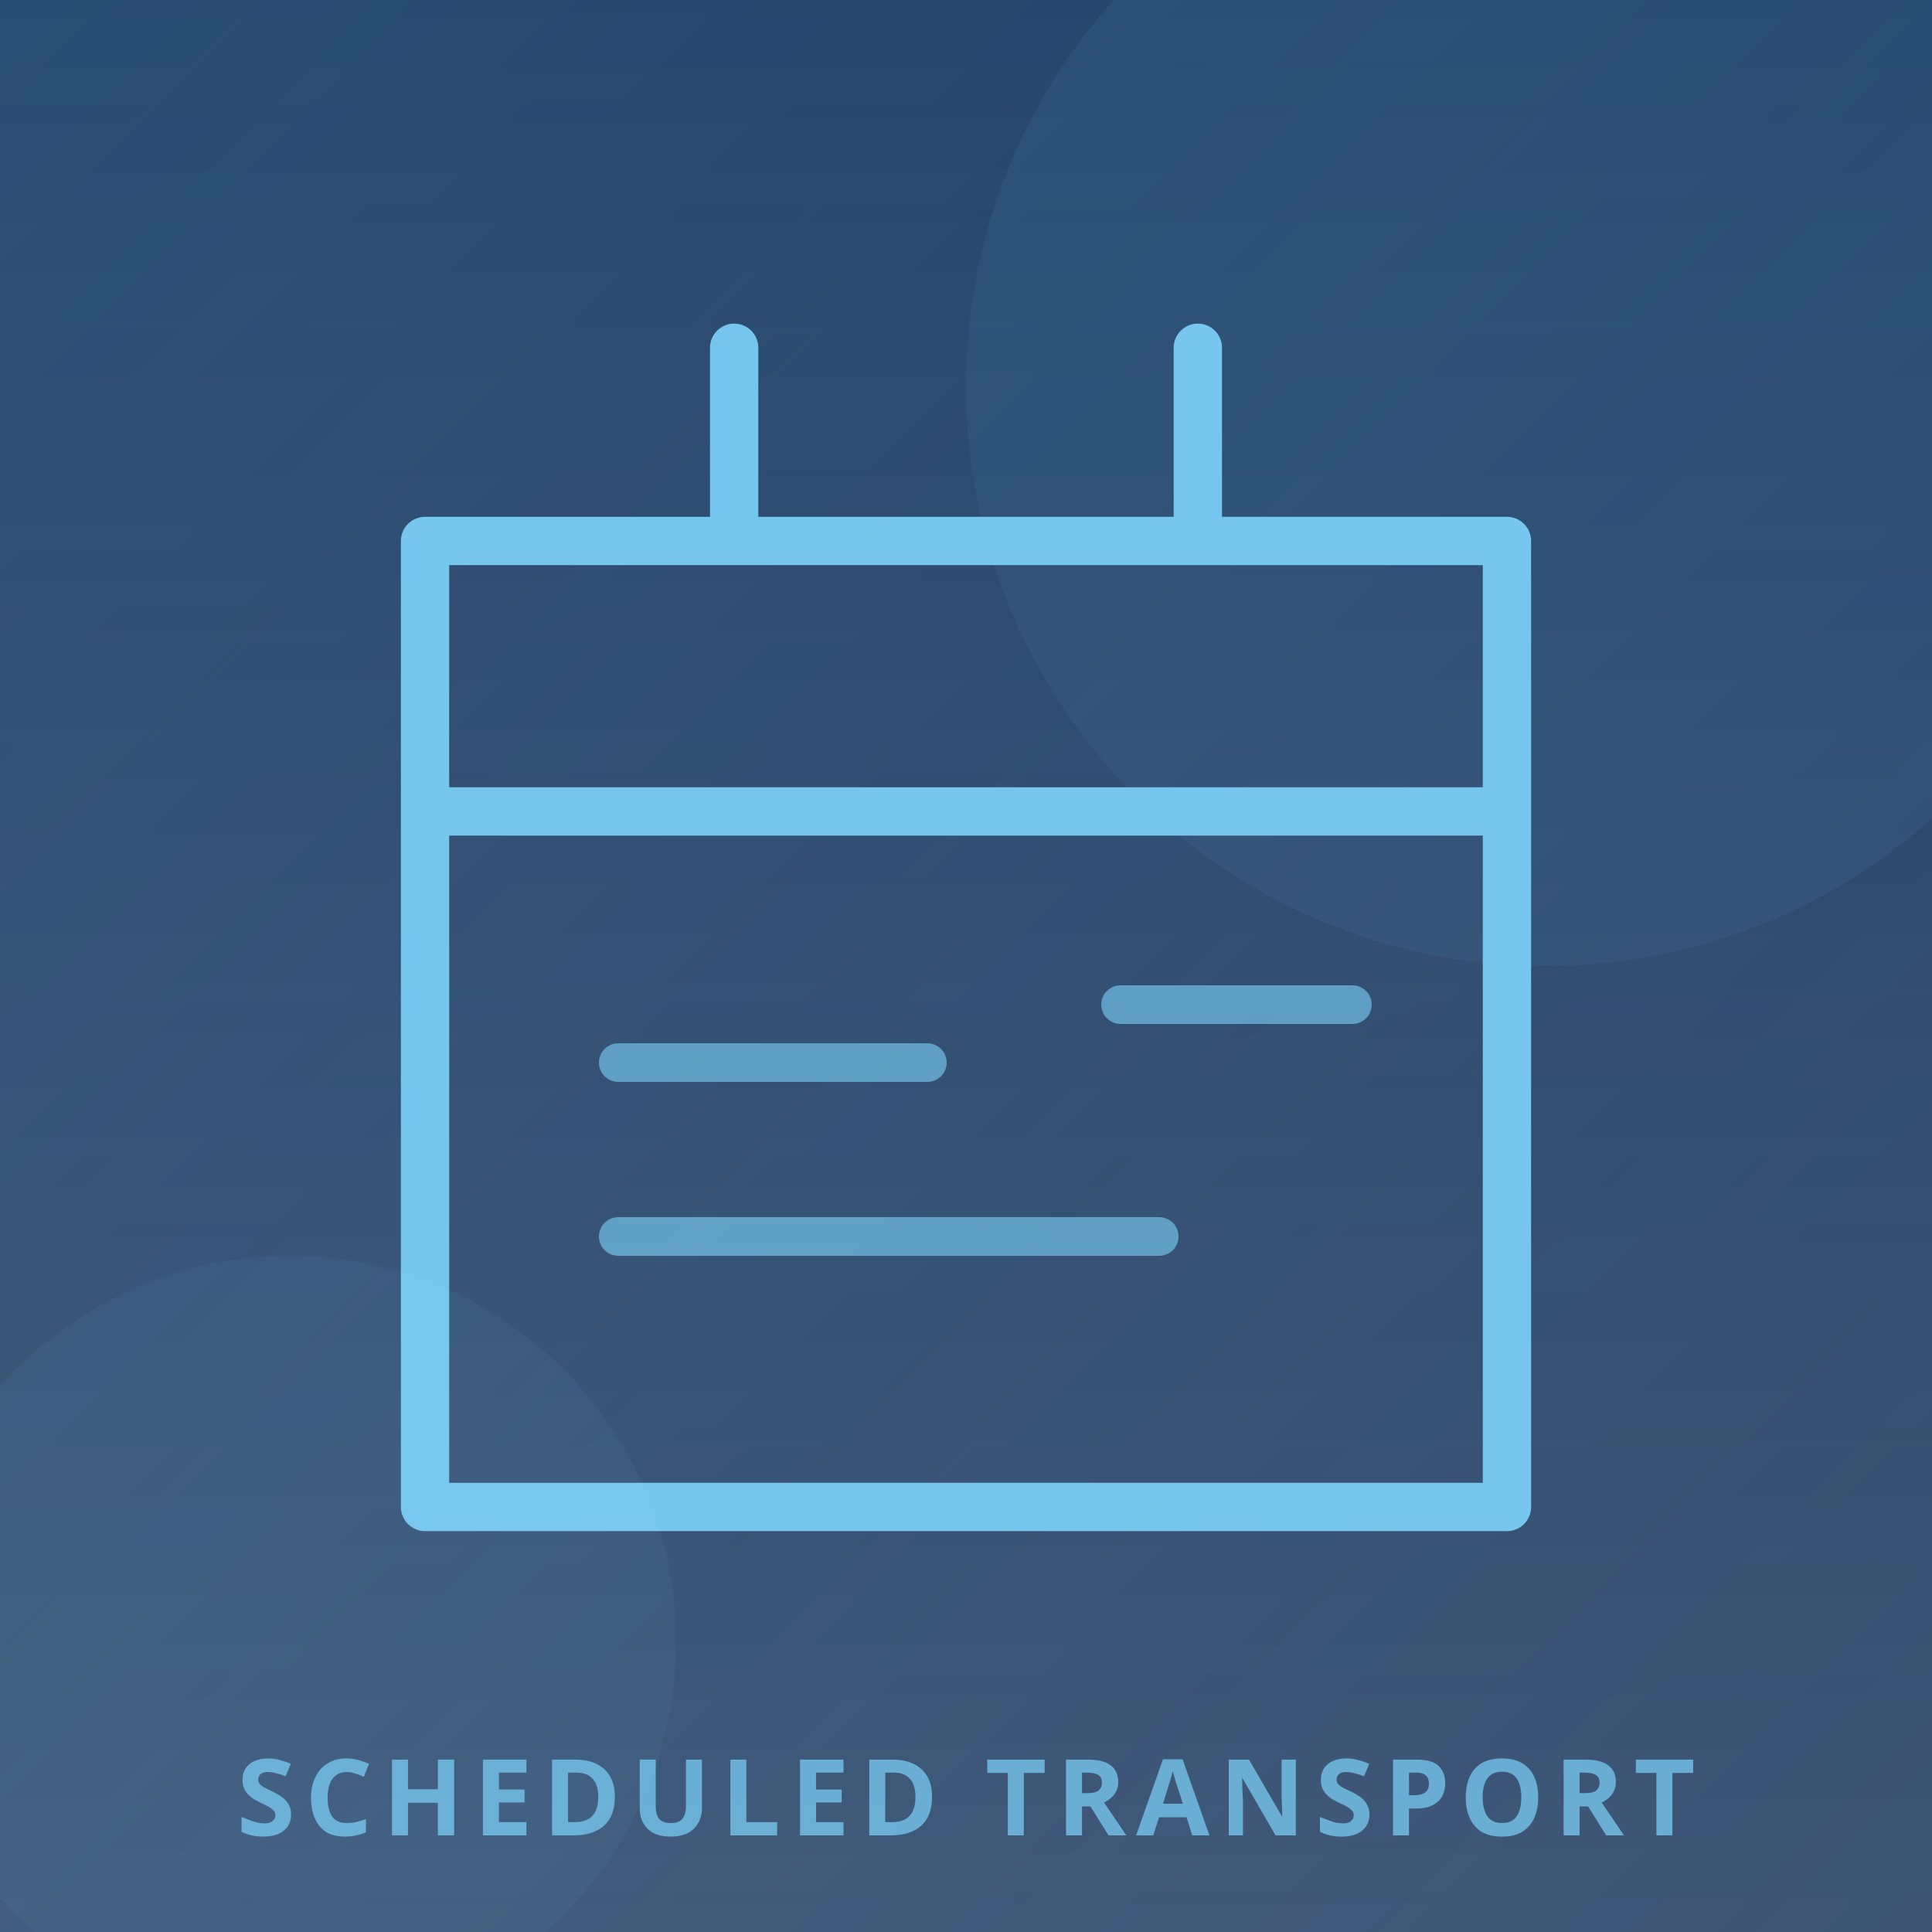
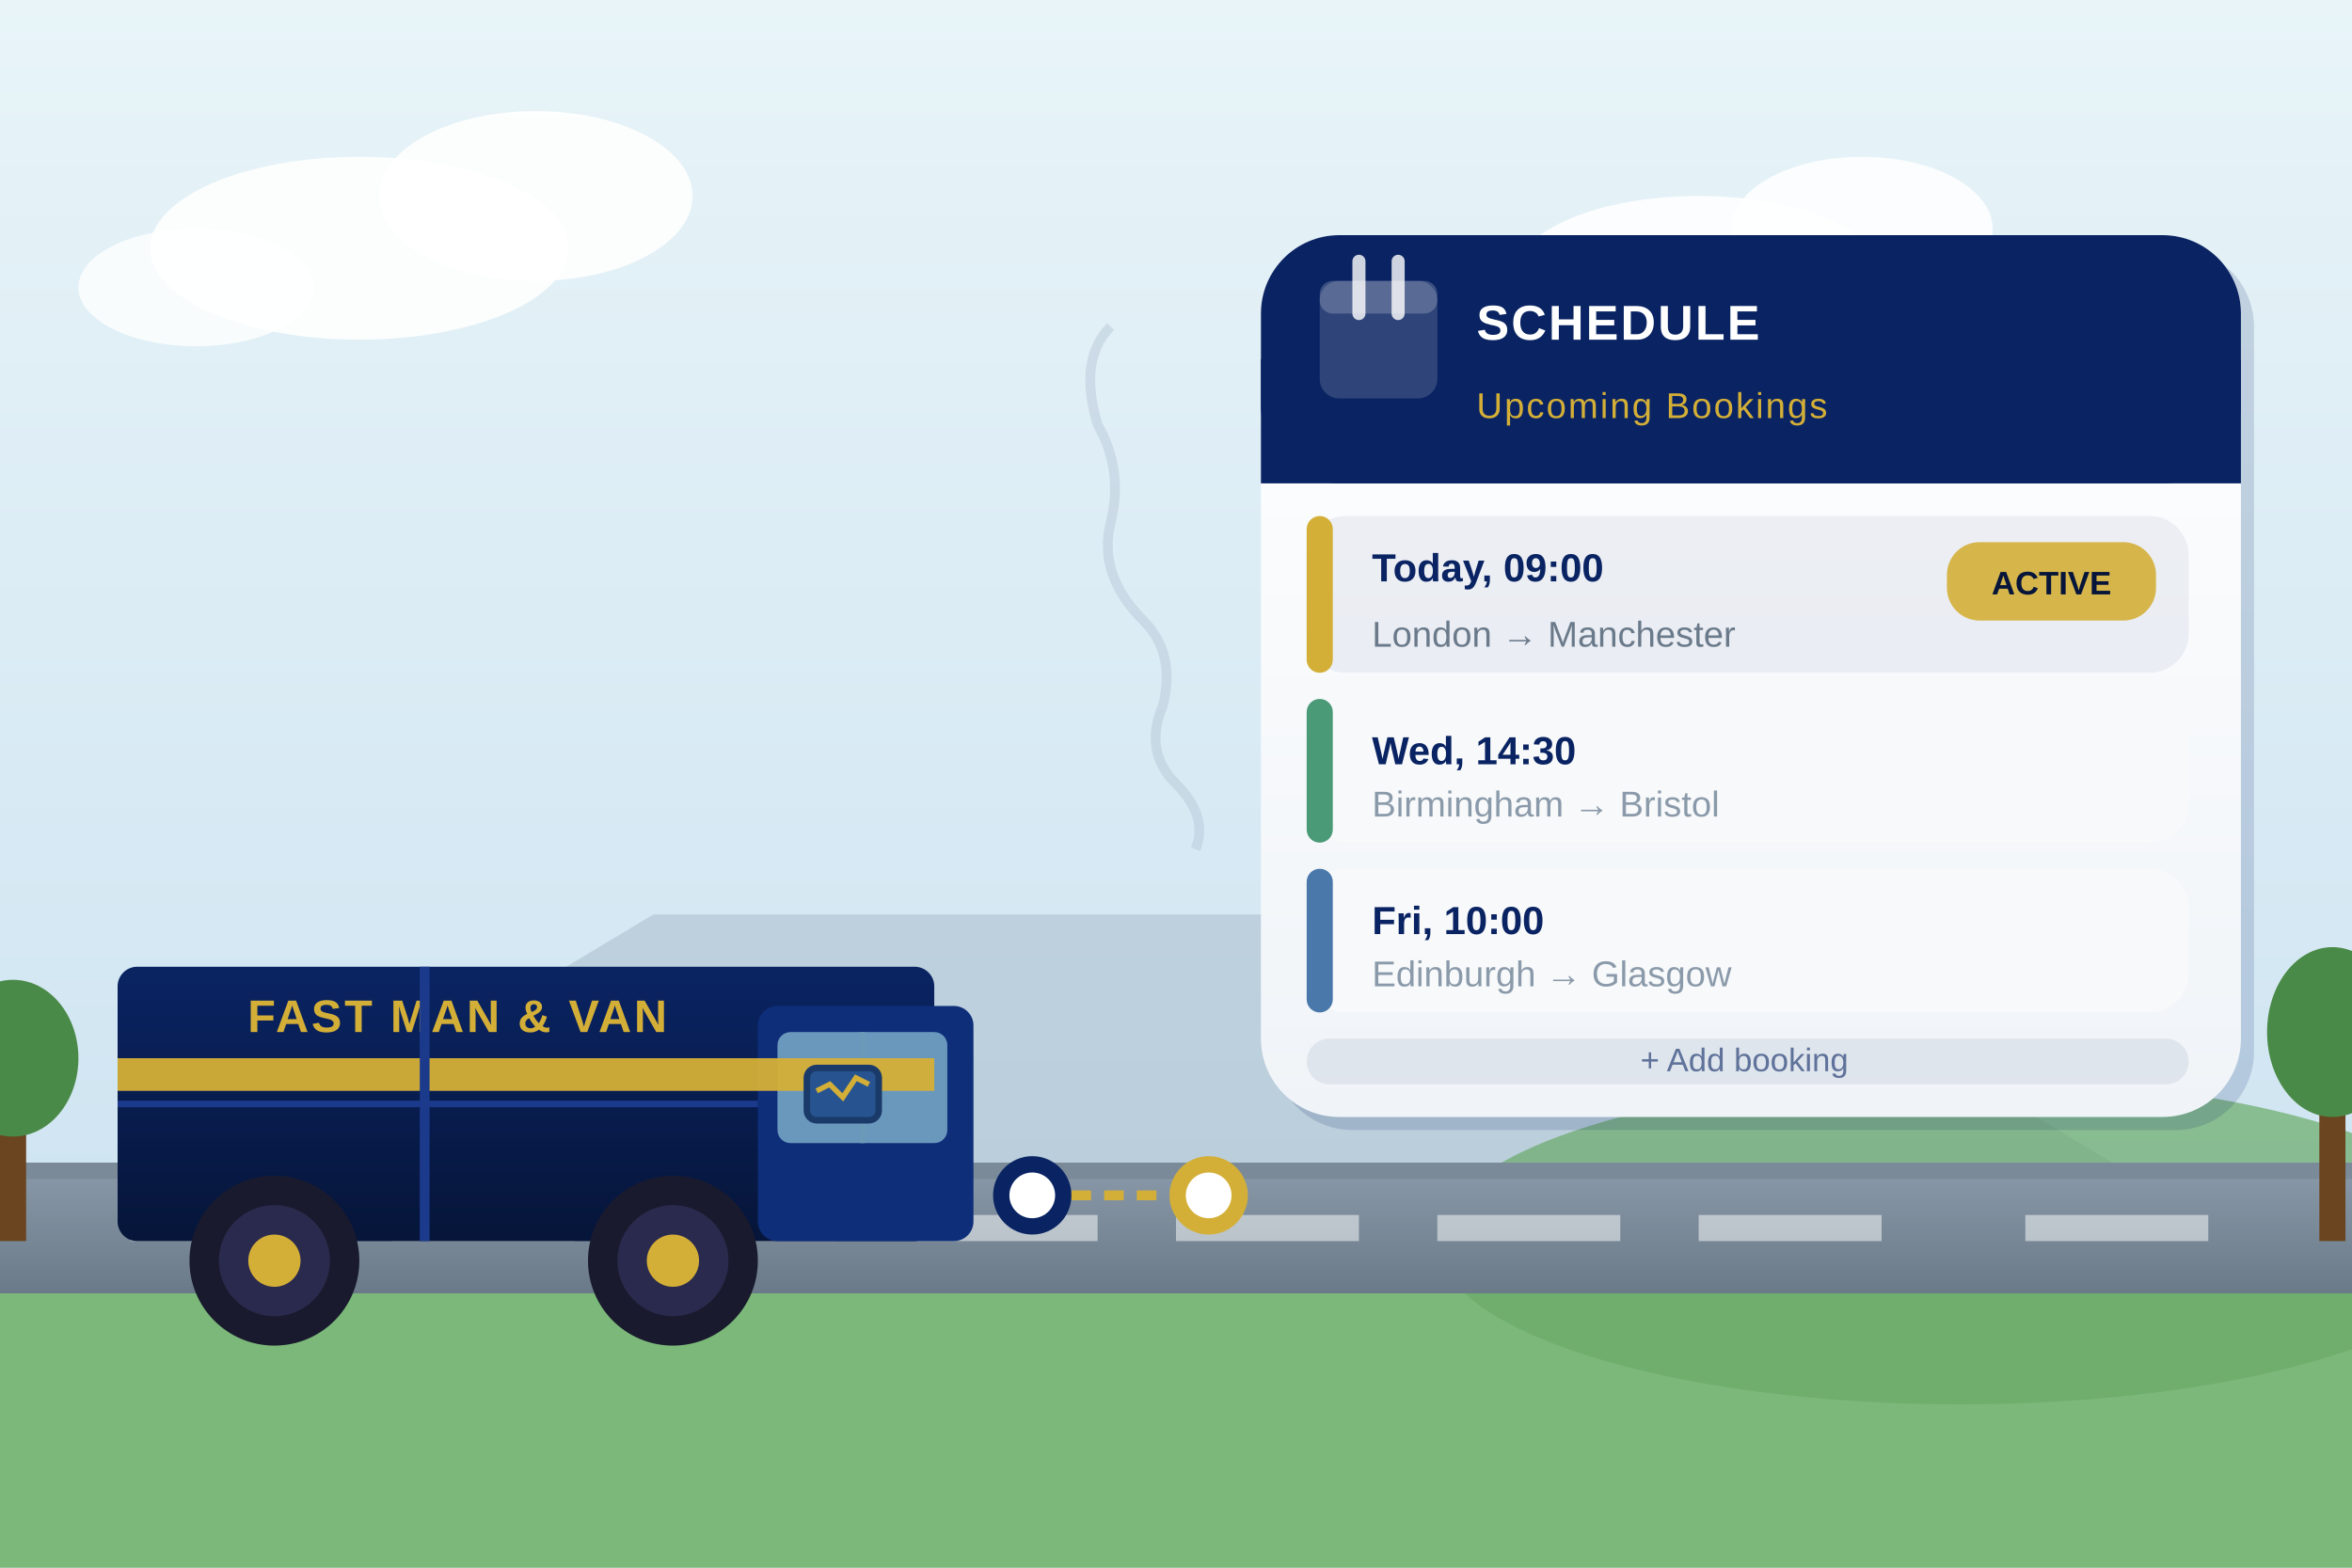
- <svg xmlns="http://www.w3.org/2000/svg" viewBox="0 0 100 100">
+ <svg xmlns="http://www.w3.org/2000/svg" viewBox="0 0 360 240">
  <defs>
-     <linearGradient id="bg" x1="0" y1="0" x2="0" y2="1">
-       <stop offset="0" stop-color="#1E3A5F" stop-opacity="1" />
-       <stop offset="1" stop-color="#1E3A5F" stop-opacity="0.85" />
+     <linearGradient id="sky6" x1="0" y1="0" x2="0" y2="1">
+       <stop offset="0%" stop-color="#E8F4F8" />
+       <stop offset="100%" stop-color="#C8E0F0" />
    </linearGradient>
-     <linearGradient id="glow" x1="0" y1="0" x2="1" y2="1">
-       <stop offset="0" stop-color="#7DD3FC" stop-opacity="0.12" />
-       <stop offset="1" stop-color="#7DD3FC" stop-opacity="0" />
+     <linearGradient id="road6" x1="0" y1="0" x2="0" y2="1">
+       <stop offset="0%" stop-color="#8A9AAA" />
+       <stop offset="100%" stop-color="#6A7A88" />
+     </linearGradient>
+     <linearGradient id="van6" x1="0" y1="0" x2="0" y2="1">
+       <stop offset="0%" stop-color="#0A2463" />
+       <stop offset="100%" stop-color="#061539" />
+     </linearGradient>
+     <linearGradient id="card6" x1="0" y1="0" x2="0" y2="1">
+       <stop offset="0%" stop-color="#FFFFFF" />
+       <stop offset="100%" stop-color="#F0F4F8" />
+     </linearGradient>
+     <linearGradient id="motorway" x1="0" y1="0" x2="1" y2="0">
+       <stop offset="0%" stop-color="#6A8AAA" />
+       <stop offset="100%" stop-color="#8AAAC8" />
    </linearGradient>
  </defs>
-   <rect width="100" height="100" fill="url(#bg)" />
-   <rect width="100" height="100" fill="url(#glow)" />
-   <circle cx="80" cy="20" r="30" fill="#7DD3FC" opacity="0.06" />
-   <circle cx="15" cy="85" r="20" fill="#7DD3FC" opacity="0.05" />
-   <path d="M22,28 L78,28 L78,78 L22,78 Z M22,42 L78,42 M38,28 L38,18 M62,28 L62,18" stroke="#7DD3FC" stroke-width="2.5" fill="none" stroke-linecap="round" stroke-linejoin="round" opacity="0.9" />
-   <path d="M32,55 L48,55 M32,64 L60,64 M58,52 L70,52" stroke="#7DD3FC" stroke-width="2" fill="none" stroke-linecap="round" stroke-linejoin="round" opacity="0.6" />
-   <text x="50" y="95" font-family="system-ui,sans-serif" font-size="5.5" font-weight="700" fill="#7DD3FC" text-anchor="middle" opacity="0.7" letter-spacing="0.5">SCHEDULED TRANSPORT</text>
+   <rect width="360" height="240" fill="url(#sky6)" />
+   <ellipse cx="55" cy="38" rx="32" ry="14" fill="white" opacity="0.9" />
+   <ellipse cx="82" cy="30" rx="24" ry="13" fill="white" opacity="0.9" />
+   <ellipse cx="30" cy="44" rx="18" ry="9" fill="white" opacity="0.8" />
+   <ellipse cx="260" cy="42" rx="28" ry="12" fill="white" opacity="0.85" />
+   <ellipse cx="285" cy="35" rx="20" ry="11" fill="white" opacity="0.85" />
+   <polygon points="100,140 260,140 360,200 0,200" fill="#9AACBC" opacity="0.4" />
+   <rect x="0" y="188" width="360" height="52" fill="#7CB87A" />
+   <ellipse cx="300" cy="190" rx="80" ry="25" fill="#6AAA68" opacity="0.7" />
+   <ellipse cx="80" cy="192" rx="70" ry="20" fill="#7AB878" opacity="0.6" />
+   <rect x="0" y="178" width="360" height="20" fill="url(#road6)" />
+   <rect x="0" y="178" width="360" height="2.5" fill="#7A8A98" />
+   <rect x="20" y="186" width="28" height="4" fill="white" opacity="0.5" />
+   <rect x="60" y="186" width="28" height="4" fill="white" opacity="0.5" />
+   <rect x="100" y="186" width="28" height="4" fill="white" opacity="0.5" />
+   <rect x="140" y="186" width="28" height="4" fill="white" opacity="0.5" />
+   <rect x="180" y="186" width="28" height="4" fill="white" opacity="0.5" />
+   <rect x="220" y="186" width="28" height="4" fill="white" opacity="0.5" />
+   <rect x="260" y="186" width="28" height="4" fill="white" opacity="0.5" />
+   <rect x="310" y="186" width="28" height="4" fill="white" opacity="0.5" />
+   <rect x="0" y="168" width="4" height="22" fill="#6B4520" />
+   <ellipse cx="2" cy="162" rx="10" ry="12" fill="#4A8A48" />
+   <rect x="355" y="165" width="4" height="25" fill="#6B4520" />
+   <ellipse cx="357" cy="158" rx="10" ry="13" fill="#4A8A48" />
+   <rect x="195" y="38" width="150" height="135" rx="12" fill="#0A2463" opacity="0.15" />
+   <rect x="193" y="36" width="150" height="135" rx="12" fill="url(#card6)" />
+   <rect x="193" y="36" width="150" height="38" rx="12" fill="#0A2463" />
+   <rect x="193" y="55" width="150" height="19" fill="#0A2463" />
+   <rect x="202" y="43" width="18" height="18" rx="3" fill="white" opacity="0.15" />
+   <rect x="202" y="43" width="18" height="5" rx="2" fill="white" opacity="0.2" />
+   <line x1="208" y1="40" x2="208" y2="48" stroke="white" stroke-width="2" stroke-linecap="round" opacity="0.8" />
+   <line x1="214" y1="40" x2="214" y2="48" stroke="white" stroke-width="2" stroke-linecap="round" opacity="0.8" />
+   <text x="226" y="52" font-family="system-ui,Arial,sans-serif" font-size="7.5" font-weight="800" fill="white" letter-spacing="0.3">SCHEDULE</text>
+   <text x="226" y="64" font-family="system-ui,Arial,sans-serif" font-size="5.5" fill="#D4AF37" letter-spacing="0.3">Upcoming Bookings</text>
+   <rect x="200" y="79" width="135" height="24" rx="6" fill="#0A2463" opacity="0.06" />
+   <rect x="200" y="79" width="4" height="24" rx="2" fill="#D4AF37" />
+   <text x="210" y="89" font-family="system-ui,Arial,sans-serif" font-size="6" font-weight="700" fill="#0A2463">Today, 09:00</text>
+   <text x="210" y="99" font-family="system-ui,Arial,sans-serif" font-size="5.5" fill="#6A7A8A">London → Manchester</text>
+   <rect x="298" y="83" width="32" height="12" rx="5" fill="#D4AF37" opacity="0.9" />
+   <text x="314" y="91" font-family="system-ui,Arial,sans-serif" font-size="5" font-weight="700" fill="#061539" text-anchor="middle">ACTIVE</text>
+   <rect x="200" y="107" width="135" height="22" rx="6" fill="#F8F9FA" />
+   <rect x="200" y="107" width="4" height="22" rx="2" fill="#4A9A78" />
+   <text x="210" y="117" font-family="system-ui,Arial,sans-serif" font-size="6" font-weight="600" fill="#0A2463">Wed, 14:30</text>
+   <text x="210" y="125" font-family="system-ui,Arial,sans-serif" font-size="5.5" fill="#8A9AAA">Birmingham → Bristol</text>
+   <rect x="200" y="133" width="135" height="22" rx="6" fill="#F8F9FA" />
+   <rect x="200" y="133" width="4" height="22" rx="2" fill="#4A78AA" />
+   <text x="210" y="143" font-family="system-ui,Arial,sans-serif" font-size="6" font-weight="600" fill="#0A2463">Fri, 10:00</text>
+   <text x="210" y="151" font-family="system-ui,Arial,sans-serif" font-size="5.5" fill="#8A9AAA">Edinburgh → Glasgow</text>
+   <rect x="200" y="159" width="135" height="7" rx="3.5" fill="#0A2463" opacity="0.08" />
+   <text x="267" y="164" font-family="system-ui,Arial,sans-serif" font-size="5" fill="#0A2463" text-anchor="middle" opacity="0.6">+ Add booking</text>
+   <rect x="18" y="148" width="125" height="42" rx="3" fill="url(#van6)" />
+   <rect x="116" y="154" width="33" height="36" rx="3" fill="#0E2E7A" />
+   <rect x="119" y="158" width="26" height="17" rx="2" fill="#7AAAC8" opacity="0.85" />
+   <line x1="132" y1="158" x2="132" y2="175" stroke="#6A9AB8" stroke-width="0.8" />
+   <rect x="18" y="162" width="125" height="5" fill="#D4AF37" opacity="0.95" />
+   <text x="70" y="158" font-family="system-ui,Arial,sans-serif" font-size="7" font-weight="800" fill="#D4AF37" text-anchor="middle" letter-spacing="0.4">FAST MAN &amp; VAN</text>
+   <rect x="123" y="163" width="12" height="9" rx="2" fill="#1A3A6A" />
+   <rect x="124" y="164" width="10" height="7" rx="1" fill="#2A5A9A" opacity="0.8" />
+   <polyline points="125,167 127,166 129,168 131,165 133,166" stroke="#D4AF37" stroke-width="0.8" fill="none" />
+   <line x1="65" y1="148" x2="65" y2="190" stroke="#1B3A8C" stroke-width="1.5" />
+   <line x1="18" y1="169" x2="116" y2="169" stroke="#1B3A8C" stroke-width="1" />
+   <circle cx="42" cy="193" r="13" fill="#1A1A2E" />
+   <circle cx="42" cy="193" r="8.5" fill="#2A2A4E" />
+   <circle cx="42" cy="193" r="4" fill="#D4AF37" />
+   <circle cx="103" cy="193" r="13" fill="#1A1A2E" />
+   <circle cx="103" cy="193" r="8.5" fill="#2A2A4E" />
+   <circle cx="103" cy="193" r="4" fill="#D4AF37" />
+   <circle cx="158" cy="183" r="6" fill="#0A2463" />
+   <circle cx="158" cy="183" r="3.5" fill="white" />
+   <circle cx="185" cy="183" r="6" fill="#D4AF37" />
+   <circle cx="185" cy="183" r="3.5" fill="white" />
+   <line x1="164" y1="183" x2="179" y2="183" stroke="#D4AF37" stroke-width="1.5" stroke-dasharray="3,2" />
+   <path d="M170,50 Q165,55 168,65 Q172,72 170,80 Q168,88 175,95 Q180,100 178,108 Q175,115 180,120 Q185,125 183,130" stroke="#B8C8D8" stroke-width="1.5" fill="none" opacity="0.5" />
</svg>
